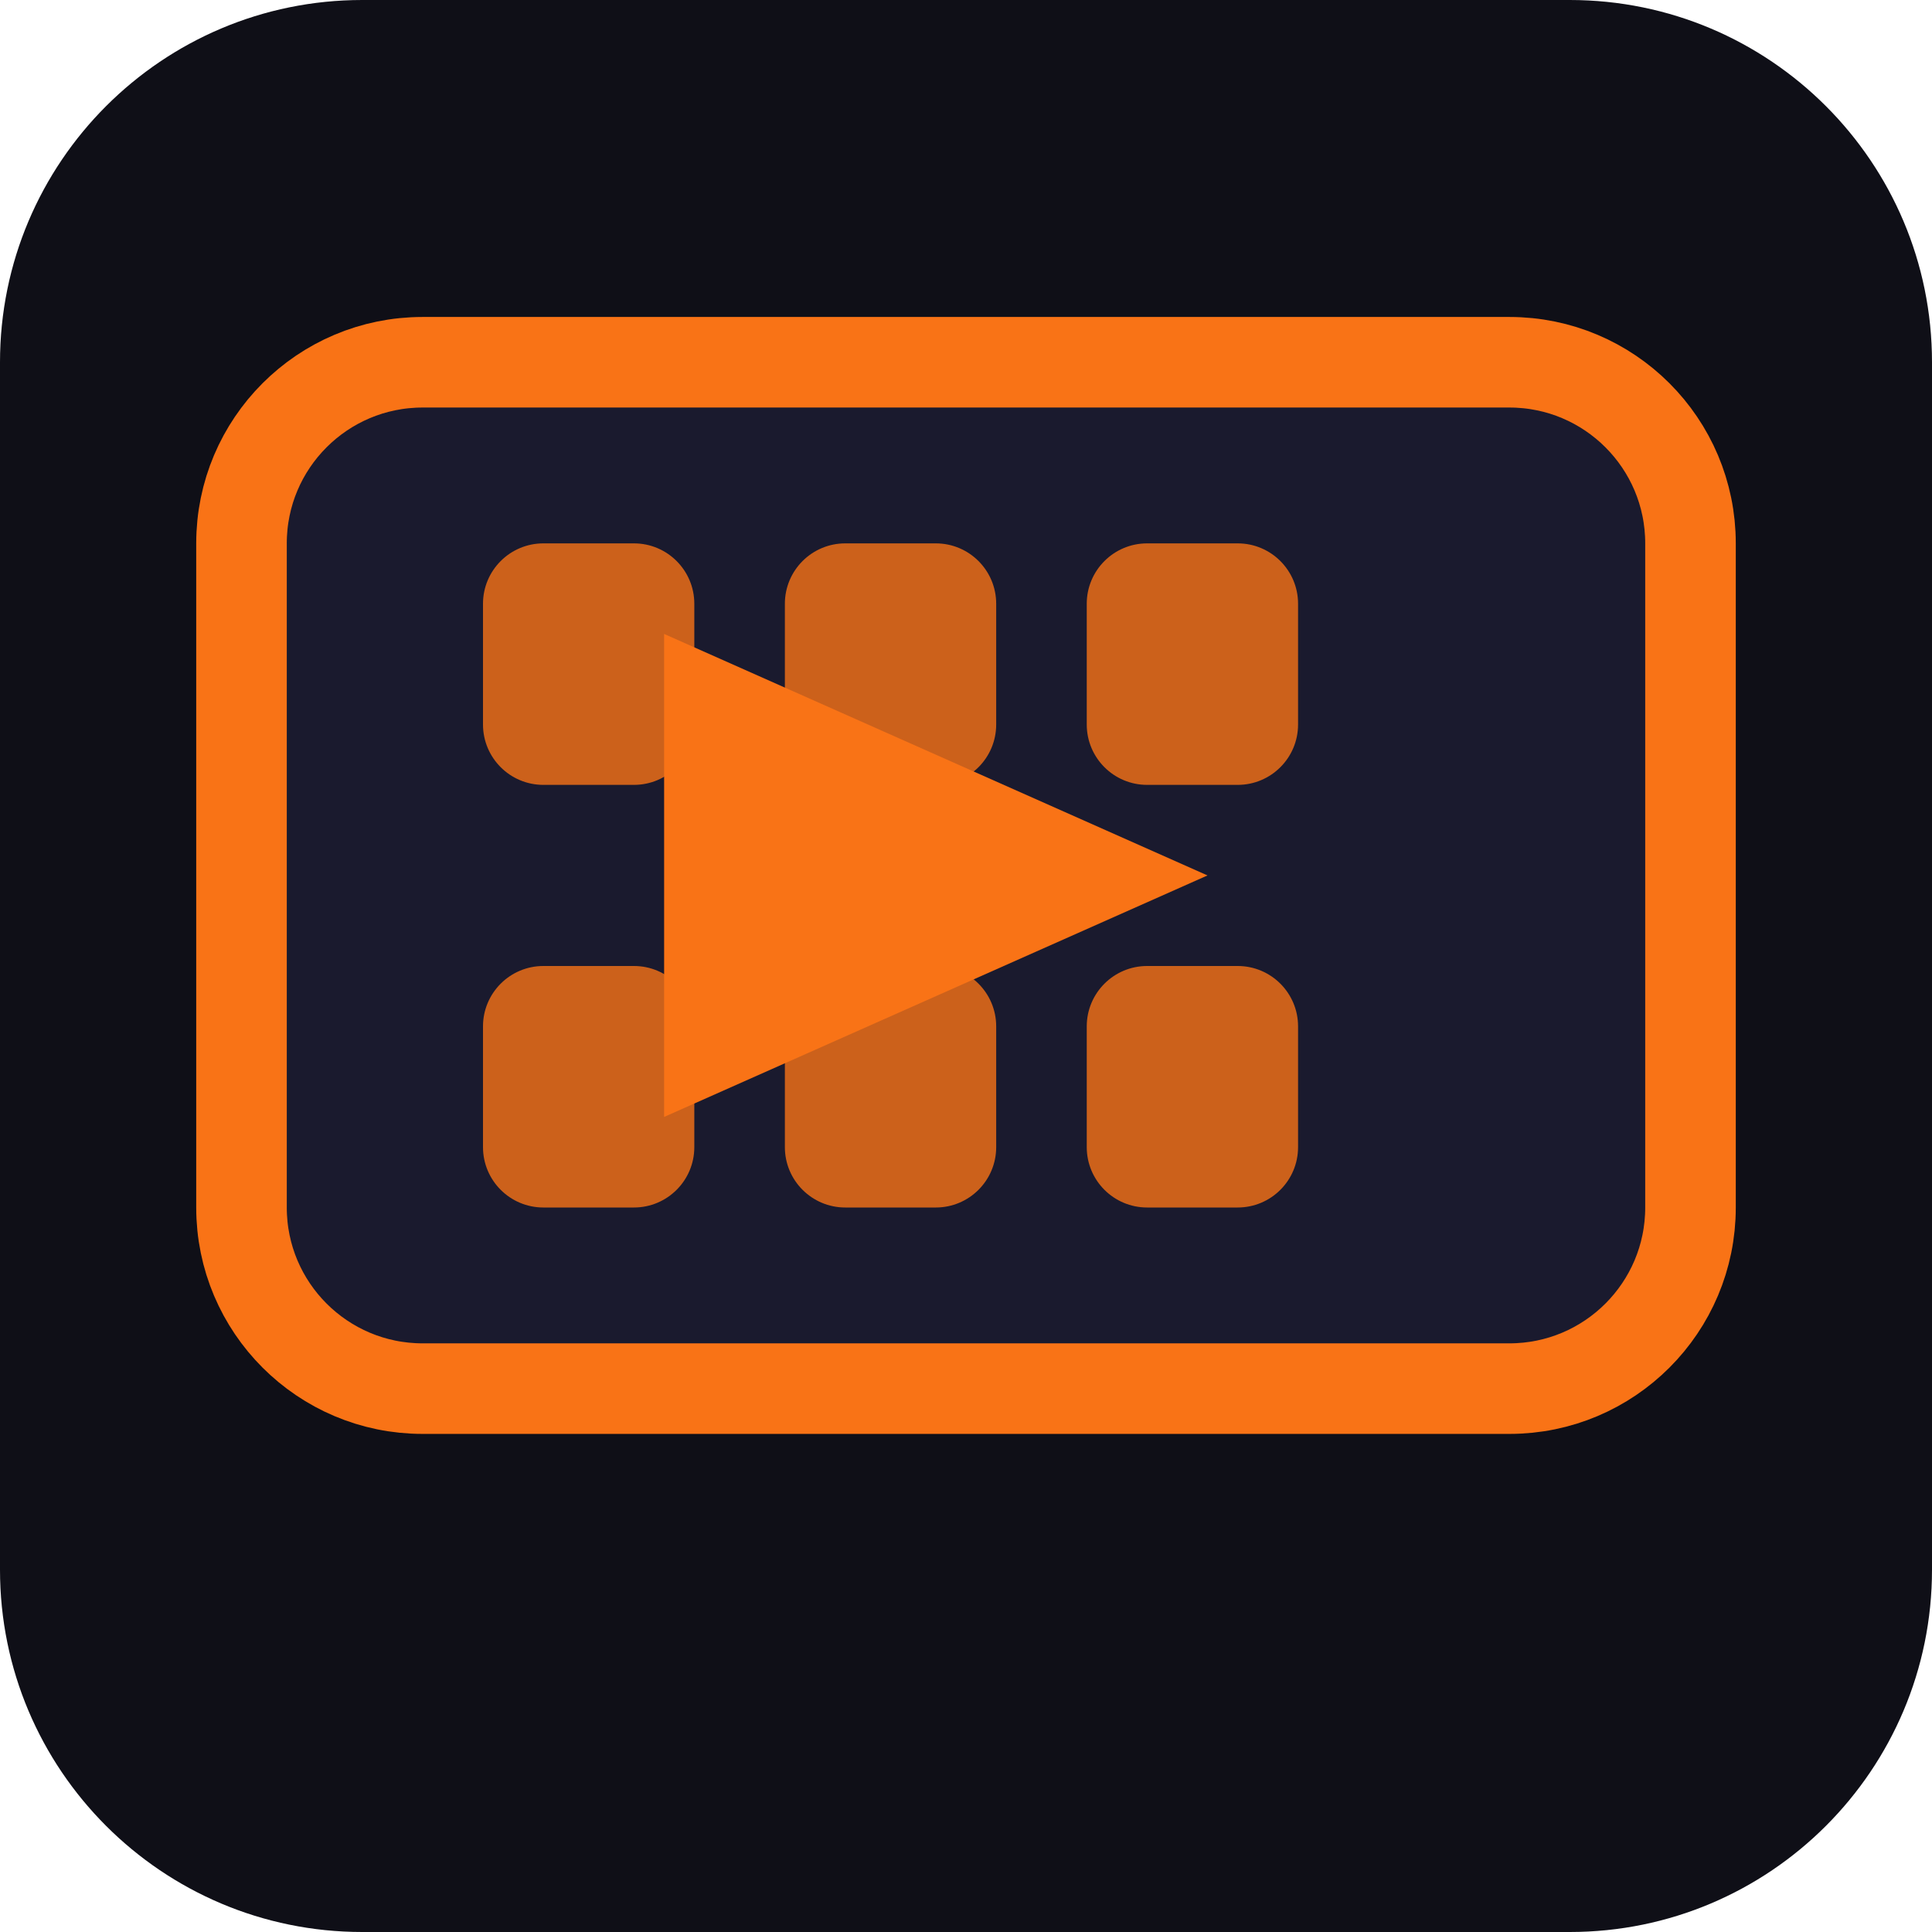
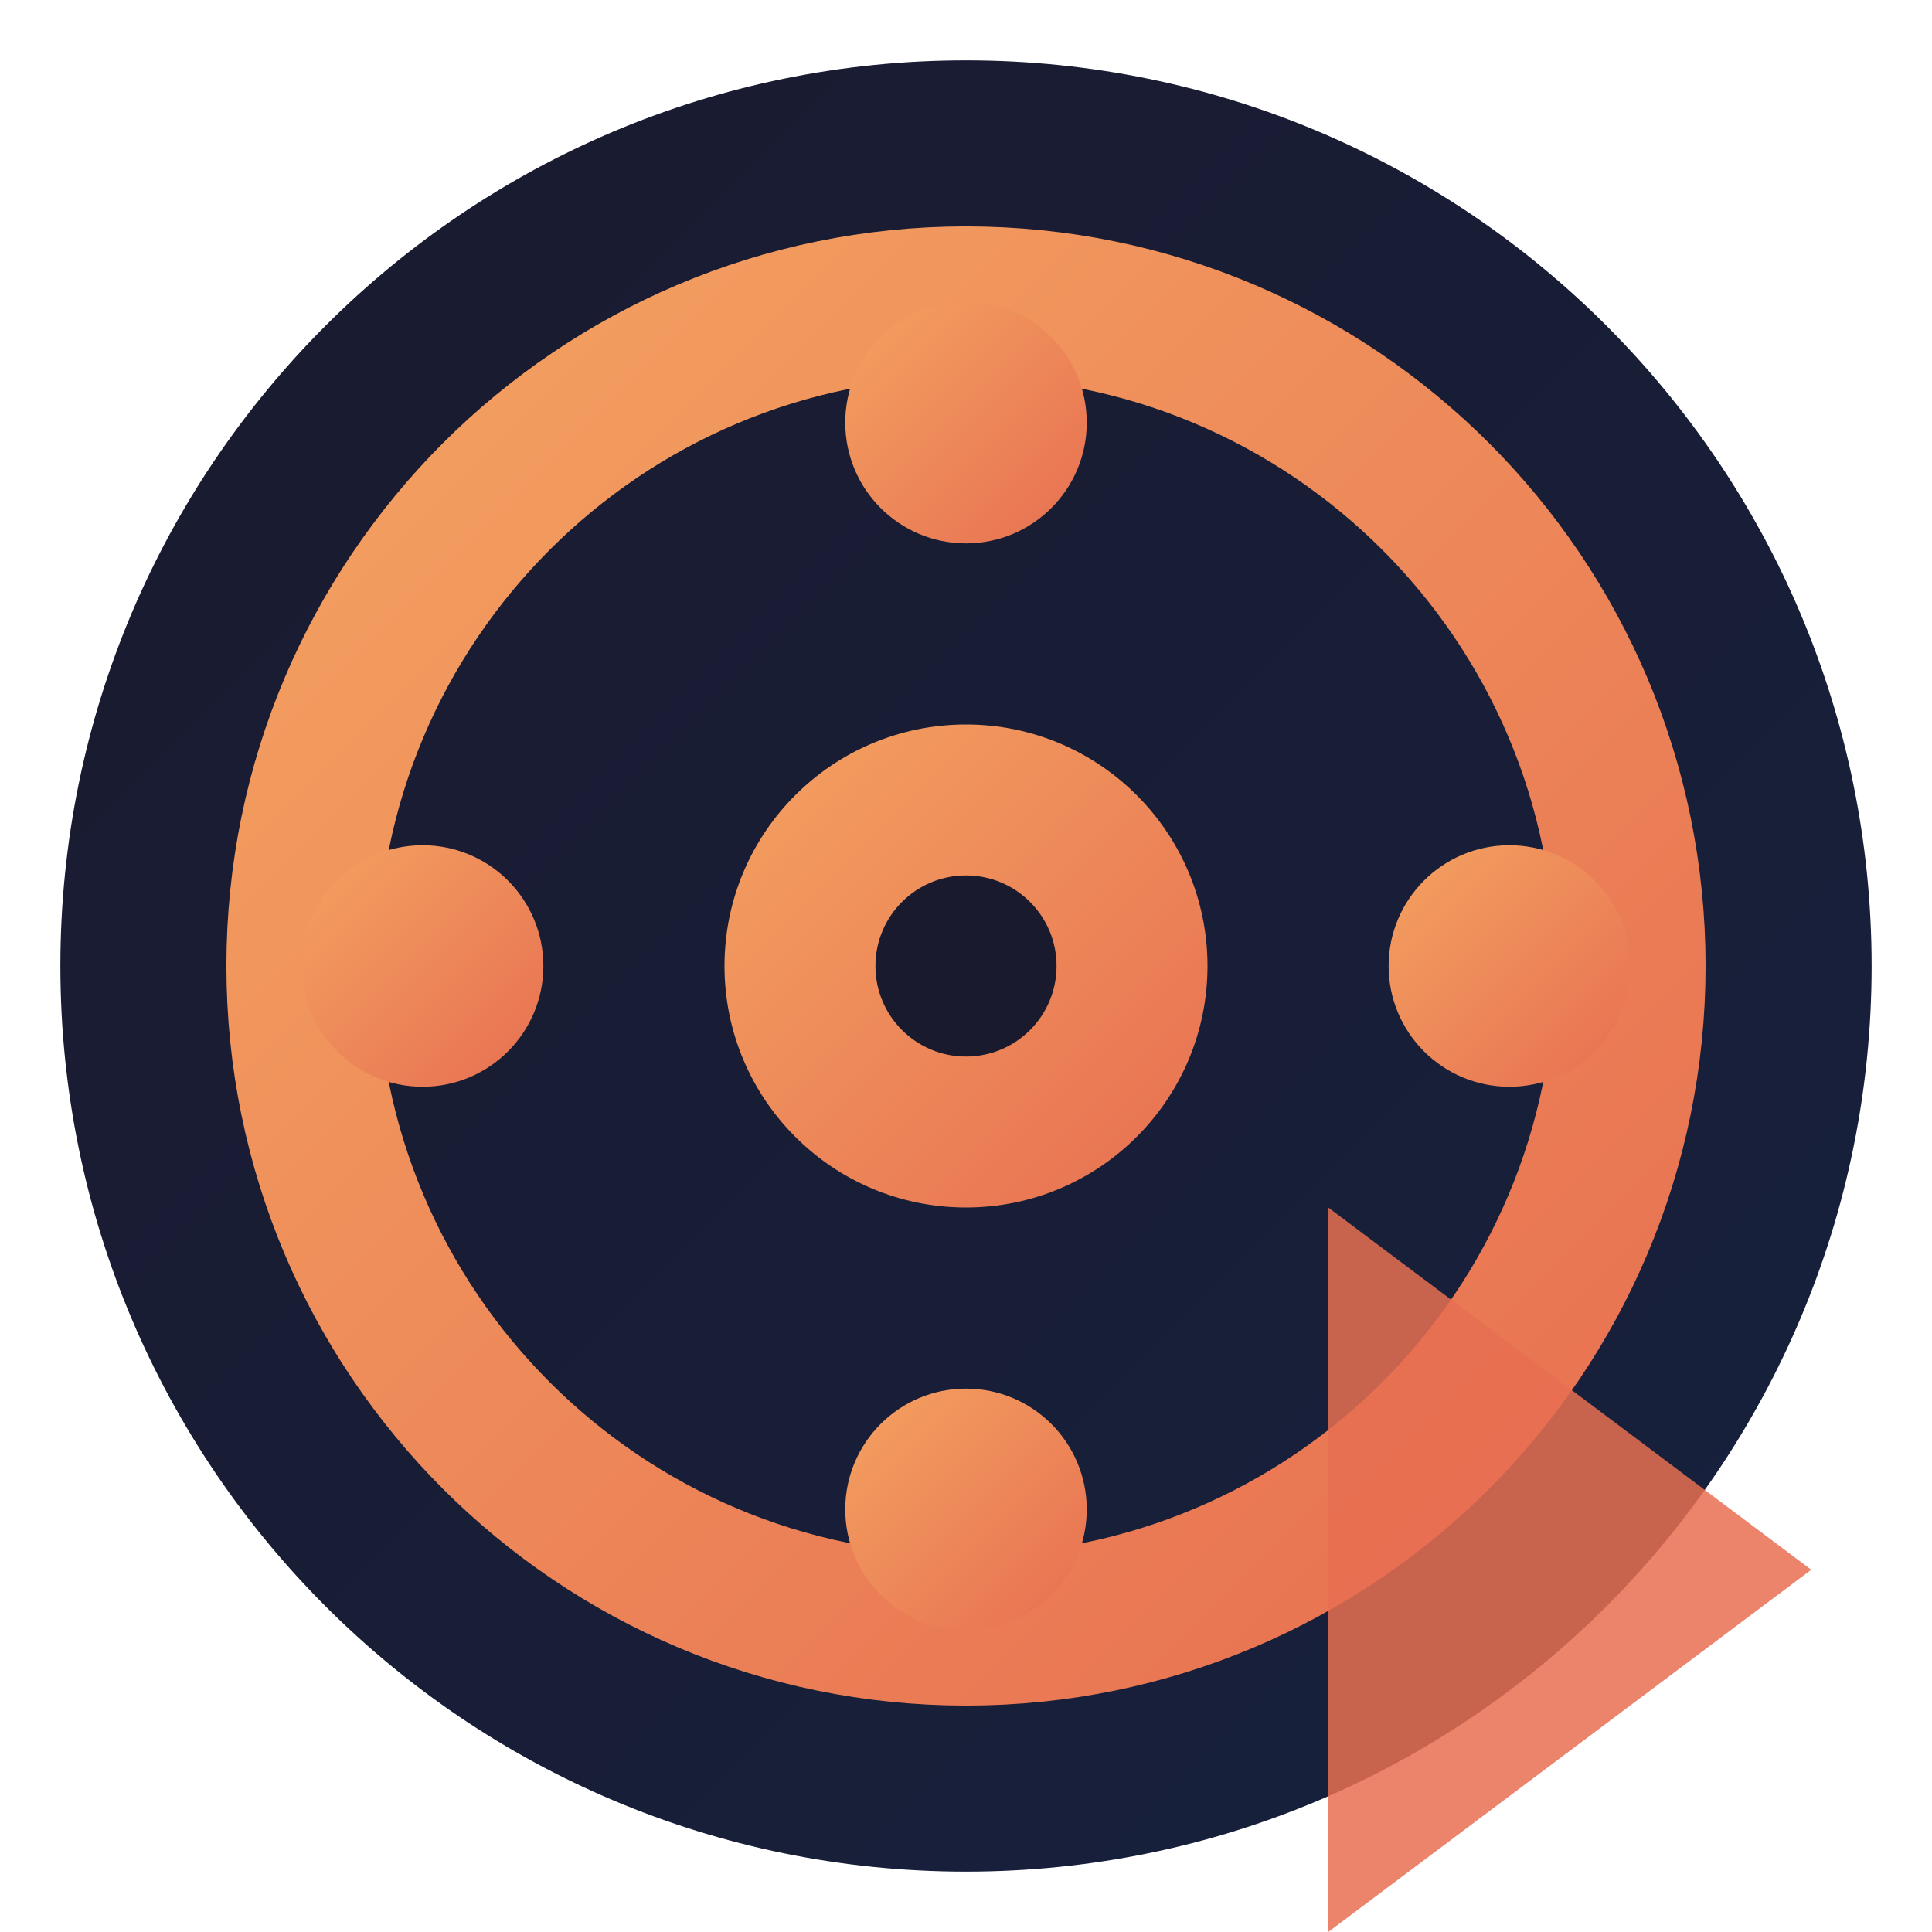
- <svg xmlns="http://www.w3.org/2000/svg" viewBox="0 0 32 32" width="32" height="32" role="img" aria-label="CutDeck favicon">
-   <rect width="32" height="32" rx="6" fill="#0f0f17" />
-   <rect x="4" y="6" width="24" height="17" rx="3" fill="#1a1a2e" stroke="#f97316" stroke-width="1.5" />
-   <rect x="8" y="9" width="3.5" height="4" rx="1" fill="#f97316" opacity="0.8" />
-   <rect x="13" y="9" width="3.5" height="4" rx="1" fill="#f97316" opacity="0.8" />
-   <rect x="18" y="9" width="3.5" height="4" rx="1" fill="#f97316" opacity="0.8" />
-   <rect x="8" y="16" width="3.5" height="4" rx="1" fill="#f97316" opacity="0.8" />
-   <rect x="13" y="16" width="3.5" height="4" rx="1" fill="#f97316" opacity="0.8" />
-   <rect x="18" y="16" width="3.5" height="4" rx="1" fill="#f97316" opacity="0.8" />
-   <path d="M11 10.5 L20 14.5 L11 18.5 Z" fill="#f97316" />
+ <svg xmlns="http://www.w3.org/2000/svg" viewBox="0 0 32 32" width="32" height="32">
+   <defs>
+     <linearGradient id="bg" x1="0%" y1="0%" x2="100%" y2="100%">
+       <stop offset="0%" stop-color="#1a1a2e" />
+       <stop offset="100%" stop-color="#16213e" />
+     </linearGradient>
+     <linearGradient id="film" x1="0%" y1="0%" x2="100%" y2="100%">
+       <stop offset="0%" stop-color="#f4a261" />
+       <stop offset="100%" stop-color="#e76f51" />
+     </linearGradient>
+   </defs>
+   <circle cx="16" cy="16" r="15" fill="url(#bg)" />
+   <circle cx="16" cy="16" r="11" fill="none" stroke="url(#film)" stroke-width="2.5" />
+   <circle cx="16" cy="16" r="4" fill="url(#film)" />
+   <circle cx="16" cy="7" r="2" fill="url(#film)" />
+   <circle cx="16" cy="25" r="2" fill="url(#film)" />
+   <circle cx="7" cy="16" r="2" fill="url(#film)" />
+   <circle cx="25" cy="16" r="2" fill="url(#film)" />
+   <circle cx="16" cy="16" r="1.5" fill="#1a1a2e" />
+   <path d="M22,20 L30,26 L22,32 Z" fill="#e76f51" opacity="0.85" />
</svg>
